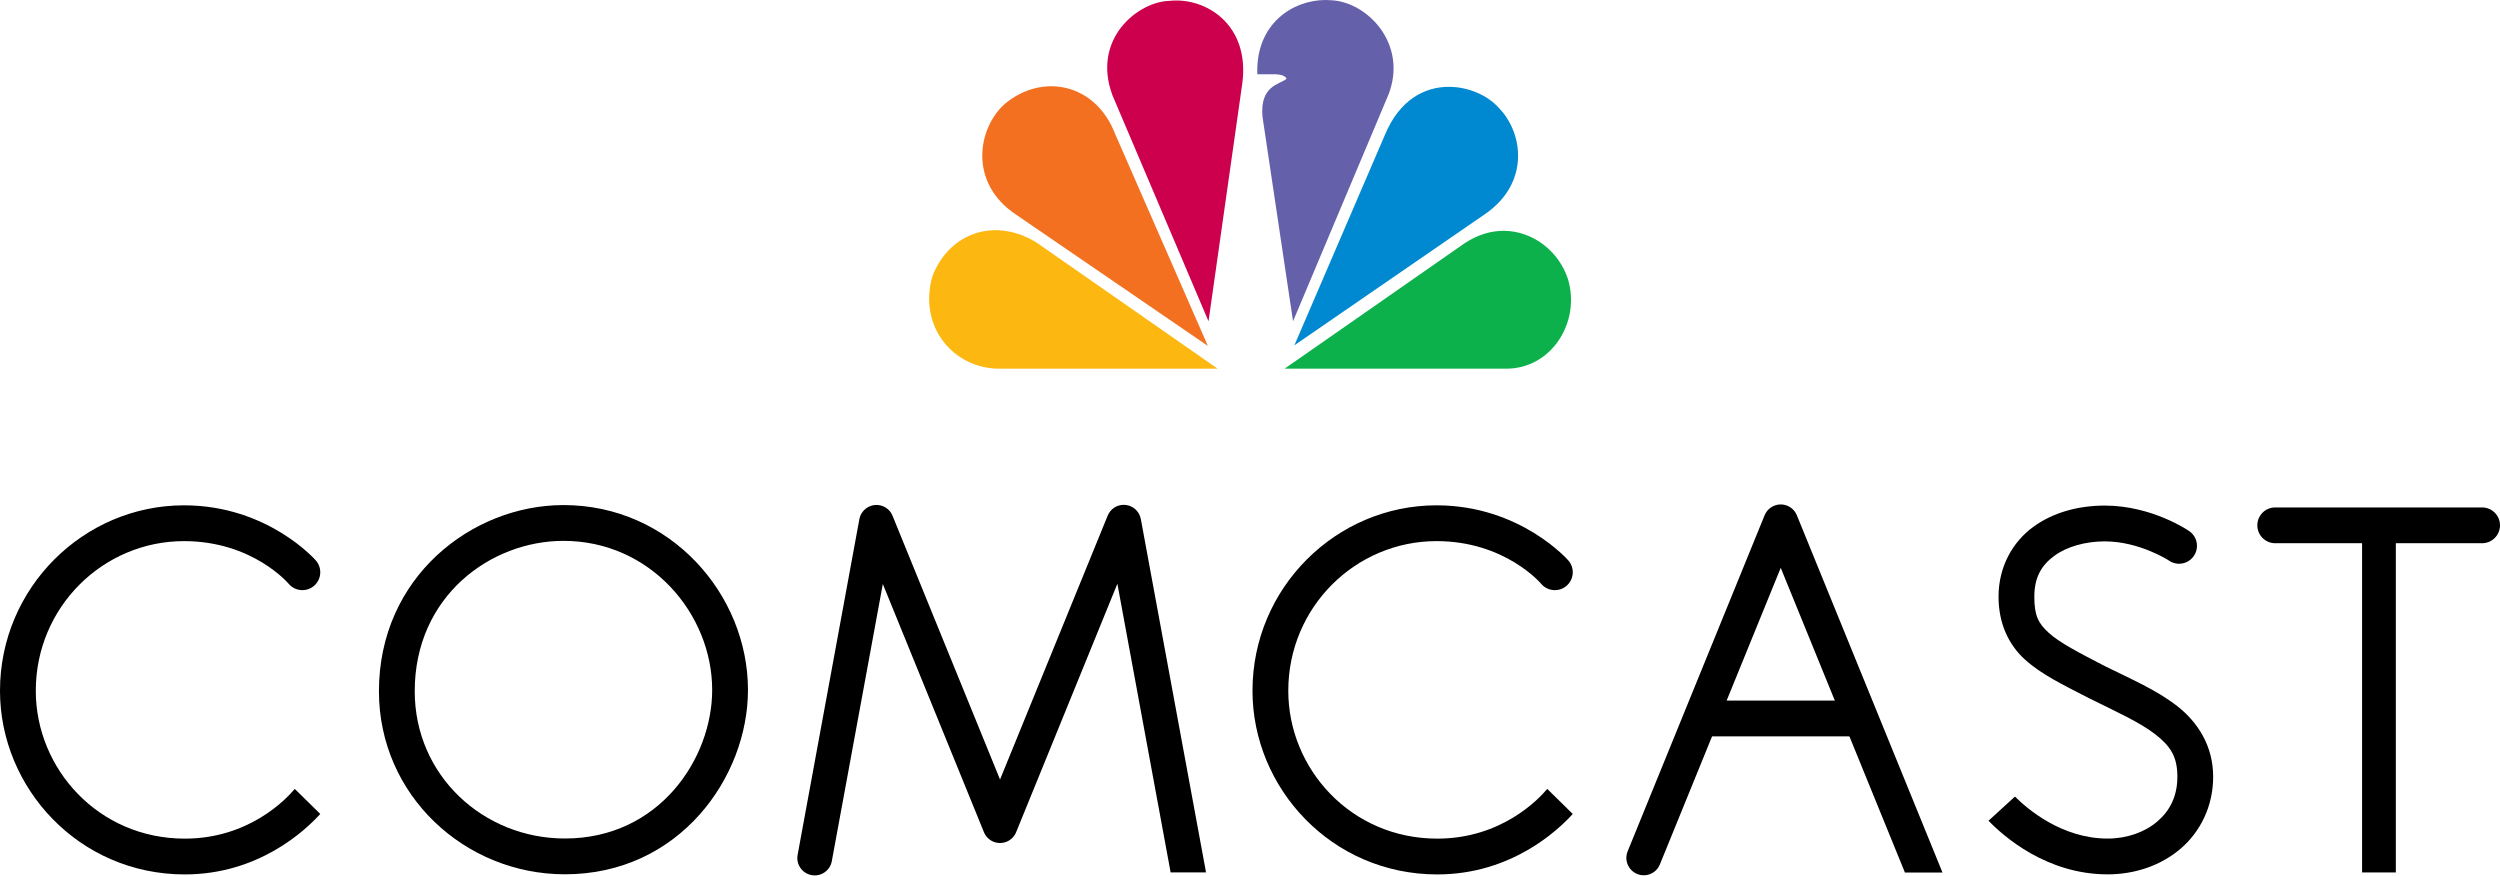
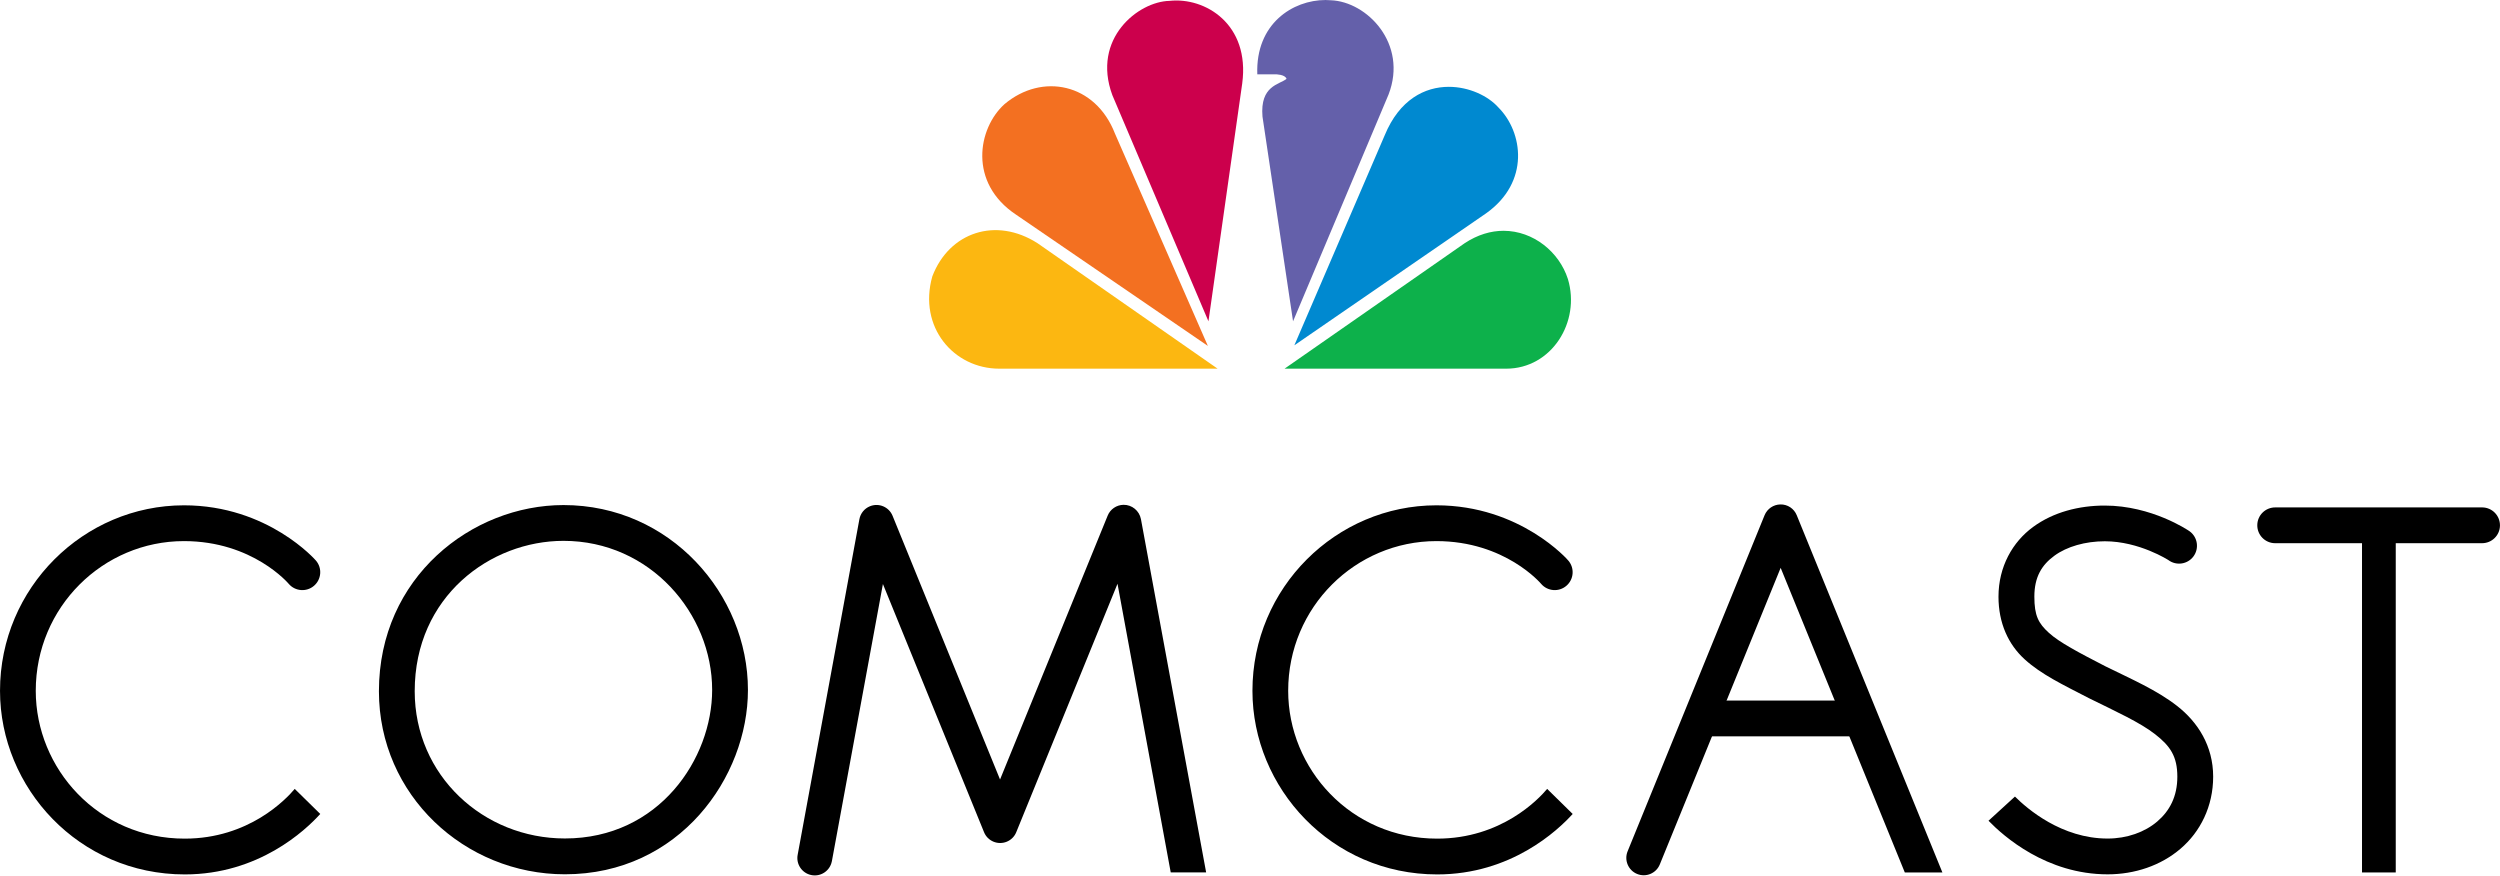
- <svg xmlns="http://www.w3.org/2000/svg" version="1.1" id="svg2" x="0px" y="0px" width="299.6px" height="104.909px" viewBox="0.2 0.2 299.6 104.909" style="enable-background:new 0.2 0.2 299.6 104.909;" xml:space="preserve">
+ <svg xmlns="http://www.w3.org/2000/svg" version="1.1" id="svg2" x="0px" y="0px" viewBox="-99 303 1462.2 512" enable-background="new -99 303 1462.2 512" xml:space="preserve">
  <g id="layer1" transform="translate(160.3875,-1481.541)">
    <g id="g3947" transform="matrix(0.2450967,0,0,0.2450967,-120.9261,1197.767)">
-       <path id="path3775" d="M542.187,1405.699c-49.056,0-89.97,40.286-89.97,90.688 c0,47.494,38.571,89.781,90.344,89.781c36.083,0,58.921-21.472,66.252-29.561l-12.471-12.252 c-4.208,5.021-22.416,24.313-53.781,24.313c-42.287,0-72.843-34.21-72.843-72.281c0-40.975,32.959-73.185,72.468-73.185 c33.684,0,51.215,20.906,51.215,20.906c3.144,3.673,8.67,4.108,12.344,0.968c3.681-3.144,4.112-8.67,0.972-12.344 C606.718,1432.733,583.337,1405.699,542.187,1405.699z" />
-       <path id="path2998" d="M-70.219,1405.699c-49.056,0-89.97,40.286-89.97,90.688 c0,47.494,38.571,89.781,90.344,89.781c36.085,0,58.925-21.472,66.25-29.561l-12.469-12.252 c-4.209,5.021-22.418,24.313-53.781,24.313c-42.286,0-72.843-34.21-72.843-72.281c0-40.975,32.959-73.185,72.468-73.185 c33.686,0,51.219,20.906,51.219,20.906c3.142,3.673,8.668,4.108,12.344,0.968c3.676-3.144,4.11-8.67,0.968-12.344 C-5.688,1432.733-29.066,1405.699-70.219,1405.699z" />
-       <path id="path3777" d="M115.344,1405.576c-44.767,0-90.25,35.226-90.25,91.031 c0,50.833,41.978,89.501,90.938,89.501c55.997,0,89.5-47.502,89.5-90.127C205.531,1449.213,167.524,1405.576,115.344,1405.576z M115.344,1423.075c42.404,0,72.688,35.621,72.688,72.906c0,33.525-25.898,72.624-72,72.624 c-39.836,0-73.438-30.748-73.438-71.998C42.593,1450.225,79.612,1423.075,115.344,1423.075z" />
-       <path id="path3779" d="M389.156,1405.452c-3.417,0.052-6.469,2.144-7.75,5.311l-52.626,128.999 l-52.562-128.967c-1.781-4.343-6.748-6.419-11.093-4.638c-2.664,1.096-4.594,3.462-5.125,6.295l-30.156,163.966 c-0.956,4.598,1.996,9.096,6.594,10.053c4.596,0.956,9.097-1.996,10.053-6.594c0.026-0.131,0.052-0.263,0.072-0.395 l24.906-135.314l49.438,121.345c1.767,4.351,6.726,6.443,11.075,4.674c2.125-0.865,3.811-2.55,4.673-4.674l49.5-121.468 l26.032,141.123H429.5l-31.875-172.747C396.877,1408.341,393.3,1405.4,389.156,1405.452z" />
-       <path id="path3794" d="M710.344,1405.265c-3.395,0.06-6.431,2.136-7.722,5.28l-66.966,164.312 c-1.781,4.351,0.307,9.315,4.658,11.093c4.347,1.781,9.315-0.307,11.093-4.654l0,0l59.092-145.032l60.718,148.968h18.376 l-71.217-174.688C717.045,1407.293,713.854,1405.197,710.344,1405.265z" />
-       <path id="path3796" d="M670.89,1501.169v17.499h75.971v-17.499H670.89z" />
-       <path id="path3811" d="M868.938,1405.827c-12.527,0-25.062,3.152-35.031,10.467 c-9.977,7.315-16.91,19.36-16.91,34.095c0,12.838,4.781,23.329,12.846,30.656c8.064,7.328,18.439,12.28,31.405,18.97 c0.04,0.02,0.083,0.04,0.127,0.06c13.165,6.502,24.767,11.758,32.186,17.531c7.419,5.777,10.877,10.833,10.877,20.782 c0,9.678-3.729,16.699-9.818,21.906c-6.088,5.208-14.798,8.343-24.281,8.343c-22.496,0-39.366-14.586-45.311-20.531 l-12.937,11.813c7.367,7.614,28.381,26.217,58.248,26.217c13.28,0,26.018-4.283,35.66-12.531 c9.643-8.244,15.938-20.699,15.938-35.218c0-15.081-7.555-26.723-17.627-34.561c-10.041-7.817-22.36-13.108-35.063-19.376 c-0.04-0.02-0.08-0.04-0.127-0.064c-12.997-6.702-22.344-11.598-27.5-16.28c-5.172-4.702-7.124-8.427-7.124-17.719 c0-9.678,3.666-15.515,9.786-20.001c6.112-4.483,15.148-7.061,24.655-7.061c16.87,0,31.126,9.22,31.126,9.22 c3.881,2.873,9.363,2.056,12.24-1.829c2.873-3.885,2.056-9.363-1.829-12.24c-0.227-0.163-0.458-0.319-0.697-0.462 C909.778,1418.015,892.048,1405.827,868.938,1405.827z" />
-       <path id="path3813" d="M952.403,1406.731c-4.829-0.067-8.805,3.793-8.869,8.626 c-0.072,4.833,3.793,8.806,8.622,8.873c0.084,0.004,0.167,0.004,0.247,0h100.909c4.829,0.068,8.806-3.793,8.874-8.626 c0.067-4.833-3.793-8.806-8.626-8.874c-0.08,0-0.167,0-0.247,0H952.403z" />
-       <path id="path3815" d="M994.75,1417.732v8.252v150.968v8.248h16.5v-8.248v-150.968v-8.252 H994.75z" />
+       <path id="path3775" d="M2862.9,3599.9c-239.4,0-439.1,196.6-439.1,442.6    c0,231.8,188.2,438.2,440.9,438.2c176.1,0,287.6-104.8,323.3-144.3l-60.9-59.8c-20.5,24.5-109.4,118.7-262.5,118.7    c-206.4,0-355.5-167-355.5-352.8c0-200,160.9-357.2,353.7-357.2c164.4,0,249.9,102,249.9,102c15.3,17.9,42.3,20,60.2,4.7    c18-15.3,20.1-42.3,4.7-60.2C3177.9,3731.8,3063.8,3599.9,2862.9,3599.9z" />
+       <path id="path2998" d="M-125.8,3599.9c-239.4,0-439.1,196.6-439.1,442.6    c0,231.8,188.2,438.2,440.9,438.2c176.1,0,287.6-104.8,323.3-144.3l-60.9-59.8c-20.5,24.5-109.4,118.7-262.5,118.7    c-206.4,0-355.5-167-355.5-352.8c0-200,160.9-357.2,353.7-357.2c164.4,0,250,102,250,102c15.3,17.9,42.3,20,60.2,4.7    c17.9-15.3,20.1-42.3,4.7-60.2C189.1,3731.8,75,3599.9-125.8,3599.9z" />
+       <path id="path3777" d="M779.8,3599.3c-218.5,0-440.5,171.9-440.5,444.3    c0,248.1,204.9,436.8,443.8,436.8c273.3,0,436.8-231.8,436.8-439.9C1219.9,3812.3,1034.4,3599.3,779.8,3599.3z M779.8,3684.7    c206.9,0,354.7,173.8,354.7,355.8c0,163.6-126.4,354.4-351.4,354.4c-194.4,0-358.4-150.1-358.4-351.4    C424.7,3817.2,605.4,3684.7,779.8,3684.7z" />
+       <path id="path3779" d="M2116.1,3598.7c-16.7,0.3-31.6,10.5-37.8,25.9l-256.8,629.6l-256.5-629.4    c-8.7-21.2-32.9-31.3-54.1-22.6c-13,5.3-22.4,16.9-25,30.7l-147.2,800.2c-4.7,22.4,9.7,44.4,32.2,49.1    c22.4,4.7,44.4-9.7,49.1-32.2c0.1-0.6,0.3-1.3,0.4-1.9l121.6-660.4l241.3,592.2c8.6,21.2,32.8,31.4,54.1,22.8    c10.4-4.2,18.6-12.4,22.8-22.8l241.6-592.8l127,688.7h84.5l-155.6-843.1C2153.8,3612.8,2136.3,3598.4,2116.1,3598.7z" />
+       <path id="path3794" d="M3683.6,3597.8c-16.6,0.3-31.4,10.4-37.7,25.8l-326.8,801.9    c-8.7,21.2,1.5,45.5,22.7,54.1c21.2,8.7,45.5-1.5,54.1-22.7l0,0l288.4-707.8l296.3,727h89.7l-347.6-852.5    C3716.3,3607.7,3700.8,3597.4,3683.6,3597.8z" />
+       <path id="path3796" d="M3491.1,4065.8v85.4h370.8v-85.4H3491.1z" />
+       <path id="path3811" d="M4457.6,3600.5c-61.1,0-122.3,15.4-171,51.1    c-48.7,35.7-82.5,94.5-82.5,166.4c0,62.7,23.3,113.9,62.7,149.6c39.4,35.8,90,59.9,153.3,92.6c0.2,0.1,0.4,0.2,0.6,0.3    c64.3,31.7,120.9,57.4,157.1,85.6c36.2,28.2,53.1,52.9,53.1,101.4c0,47.2-18.2,81.5-47.9,106.9c-29.7,25.4-72.2,40.7-118.5,40.7    c-109.8,0-192.1-71.2-221.1-100.2l-63.1,57.7c36,37.2,138.5,127.9,284.3,127.9c64.8,0,127-20.9,174-61.2    c47.1-40.2,77.8-101,77.8-171.9c0-73.6-36.9-130.4-86-168.7c-49-38.2-109.1-64-171.1-94.6c-0.2-0.1-0.4-0.2-0.6-0.3    c-63.4-32.7-109-56.6-134.2-79.5c-25.2-22.9-34.8-41.1-34.8-86.5c0-47.2,17.9-75.7,47.8-97.6c29.8-21.9,73.9-34.5,120.3-34.5    c82.3,0,151.9,45,151.9,45c18.9,14,45.7,10,59.7-8.9c14-19,10-45.7-8.9-59.7c-1.1-0.8-2.2-1.6-3.4-2.3    C4656.9,3660,4570.4,3600.5,4457.6,3600.5z" />
+       <path id="path3813" d="M4865,3604.9c-23.6-0.3-43,18.5-43.3,42.1c-0.4,23.6,18.5,43,42.1,43.3    c0.4,0,0.8,0,1.2,0h492.5c23.6,0.3,43-18.5,43.3-42.1c0.3-23.6-18.5-43-42.1-43.3c-0.4,0-0.8,0-1.2,0L4865,3604.9L4865,3604.9z" />
+       <path id="path3815" d="M5071.6,3658.6v40.3v736.8v40.3h80.5v-40.3v-736.8v-40.3H5071.6z" />
      <g id="g3886" transform="matrix(1.1452,0,0,1.1452,388.6684,2039.85)">
        <g id="g3898" transform="translate(-96.97464,-783.8784)">
-           <path id="path3862" style="fill:#F37021;" d="M46.569,58.863 c-11.382,10.278-15.528,33.571,4.993,47.185l81.862,56.029L93.731,71.361C85.414,49.953,62.662,45.284,46.569,58.863" />
-           <path id="path3864" style="fill:#CC004C;" d="M117.035,14.754 c-13.308,0.271-33.289,16.081-24.395,40.22l41.051,96.583l14.425-101.589C151.455,24.726,132.307,13.074,117.035,14.754" />
-           <path id="path3866" style="fill:#6460AA;" d="M154.523,46.095h7.762c0,0,4.147,0,4.711,1.948 c-3.055,2.491-11.37,2.801-10.271,16.095l13.054,87.405l40.77-96.837c8.343-21.624-9.165-39.681-24.688-40.234 c-0.731-0.052-1.455-0.094-2.206-0.094C169.714,14.378,153.741,24.485,154.523,46.095" />
-           <path id="path3868" style="fill:#0089D0;" d="M208.911,72.186l-38.563,89.628l81.834-56.325 c18.864-13.35,15.823-34.691,5.264-45.24c-4.429-4.965-12.556-8.799-21.164-8.799C226.108,51.449,215.222,56.832,208.911,72.186 " />
-           <path id="path3870" style="fill:#0DB14B;" d="M243.021,118.243l-76.855,53.552h94.631 c19.414,0,31.891-19.971,26.345-38.296c-3.716-11.516-14.707-20.559-27.465-20.573 C254.311,112.927,248.619,114.542,243.021,118.243" />
-           <path id="path3872" style="fill:#FCB711;" d="M44.363,171.795h93.232l-76.871-53.552 c-17.762-11.384-37.73-4.725-44.941,14.164C9.673,154.034,24.932,171.795,44.363,171.795" />
+           <path id="path3862" fill="#F37021" d="M1357.3,1310.3c-55.5,50.2-75.8,163.8,24.4,230.3      l399.5,273.4l-193.7-442.7C1546.9,1266.8,1435.8,1244,1357.3,1310.3" />
+           <path id="path3864" fill="#CC004C" d="M1701.2,1095c-64.9,1.3-162.5,78.5-119.1,196.3      l200.3,471.4l70.4-495.8C1869.2,1143.7,1775.7,1086.8,1701.2,1095" />
+           <path id="path3866" fill="#6460AA" d="M1884.2,1248h37.9c0,0,20.2,0,23,9.5      c-14.9,12.2-55.5,13.7-50.1,78.6l63.7,426.6l199-472.6c40.7-105.5-44.7-193.7-120.5-196.4c-3.6-0.3-7.1-0.5-10.8-0.5      C1958.3,1093.2,1880.3,1142.5,1884.2,1248" />
+           <path id="path3868" fill="#0089D0" d="M2149.6,1375.3l-188.2,437.4l399.4-274.9      c92.1-65.2,77.2-169.3,25.7-220.8c-21.6-24.2-61.3-42.9-103.3-42.9C2233.5,1274.1,2180.4,1300.4,2149.6,1375.3" />
+           <path id="path3870" fill="#0DB14B" d="M2316.1,1600.1L1941,1861.4h461.8      c94.7,0,155.6-97.5,128.6-186.9c-18.1-56.2-71.8-100.3-134-100.4C2371.2,1574.1,2343.4,1582,2316.1,1600.1" />
+           <path id="path3872" fill="#FCB711" d="M1346.5,1861.4h455l-375.2-261.4      c-86.7-55.6-184.1-23.1-219.3,69.1C1177.2,1774.7,1251.7,1861.4,1346.5,1861.4" />
        </g>
      </g>
    </g>
  </g>
</svg>
